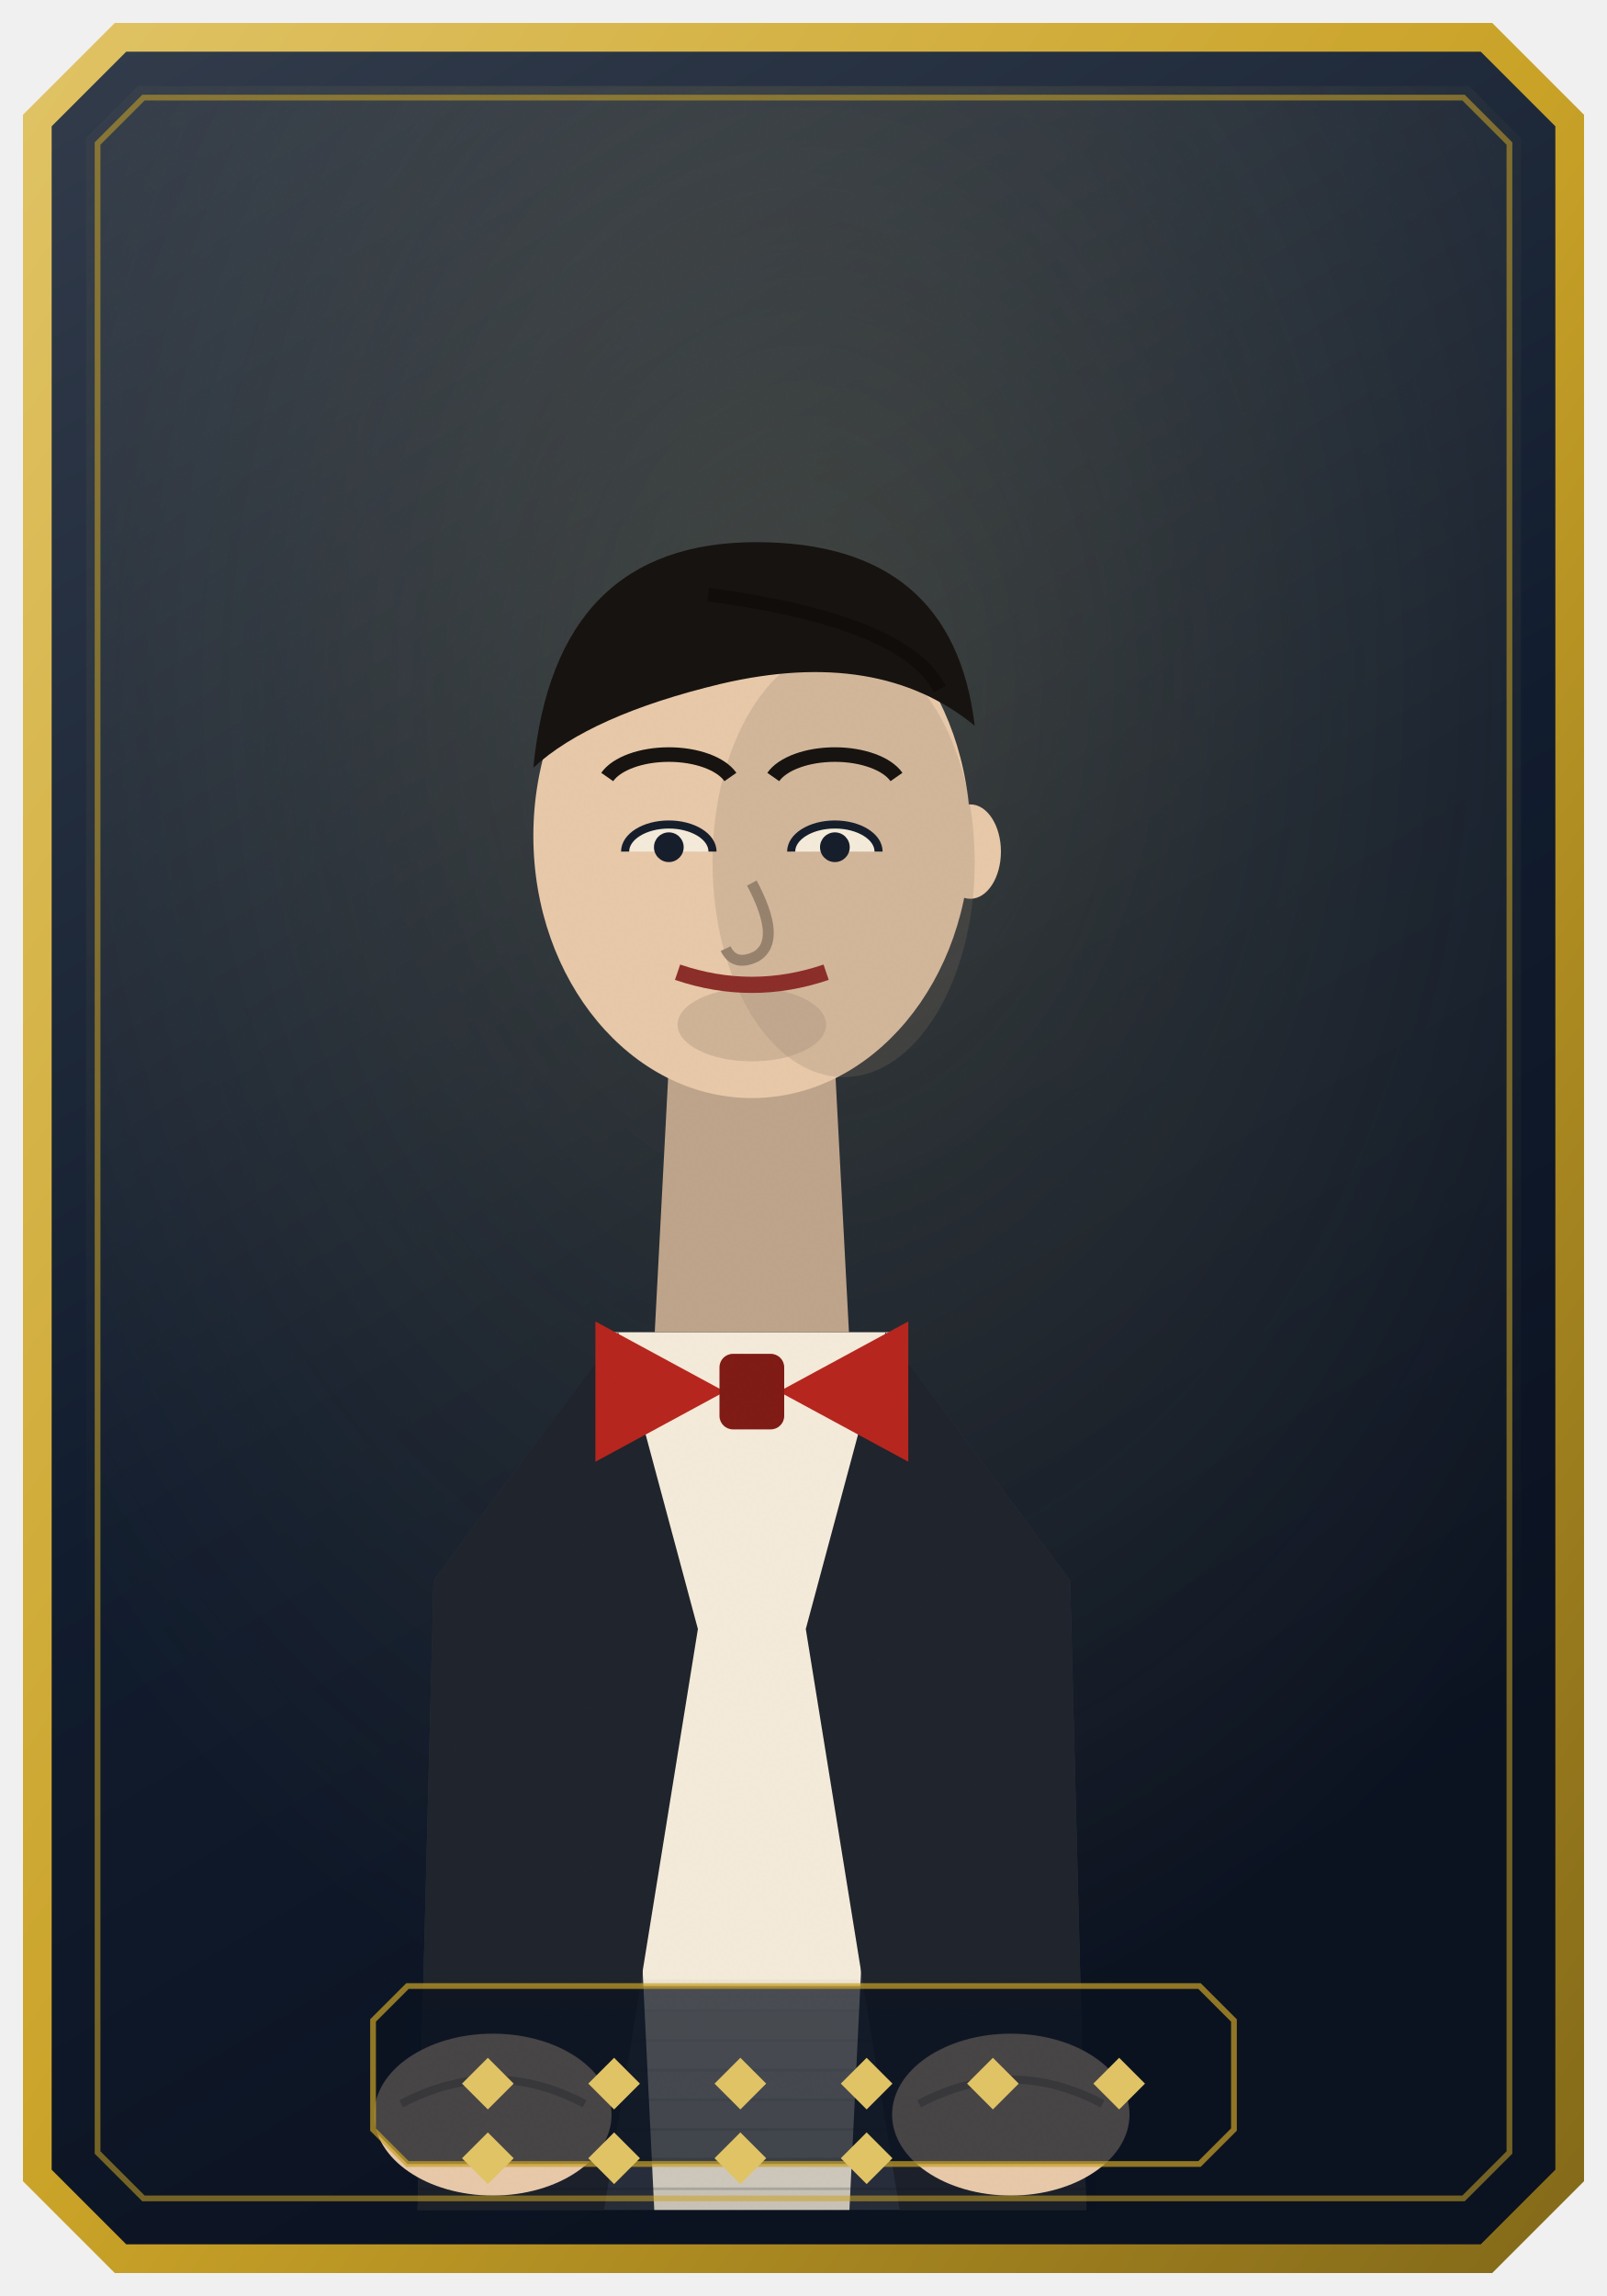
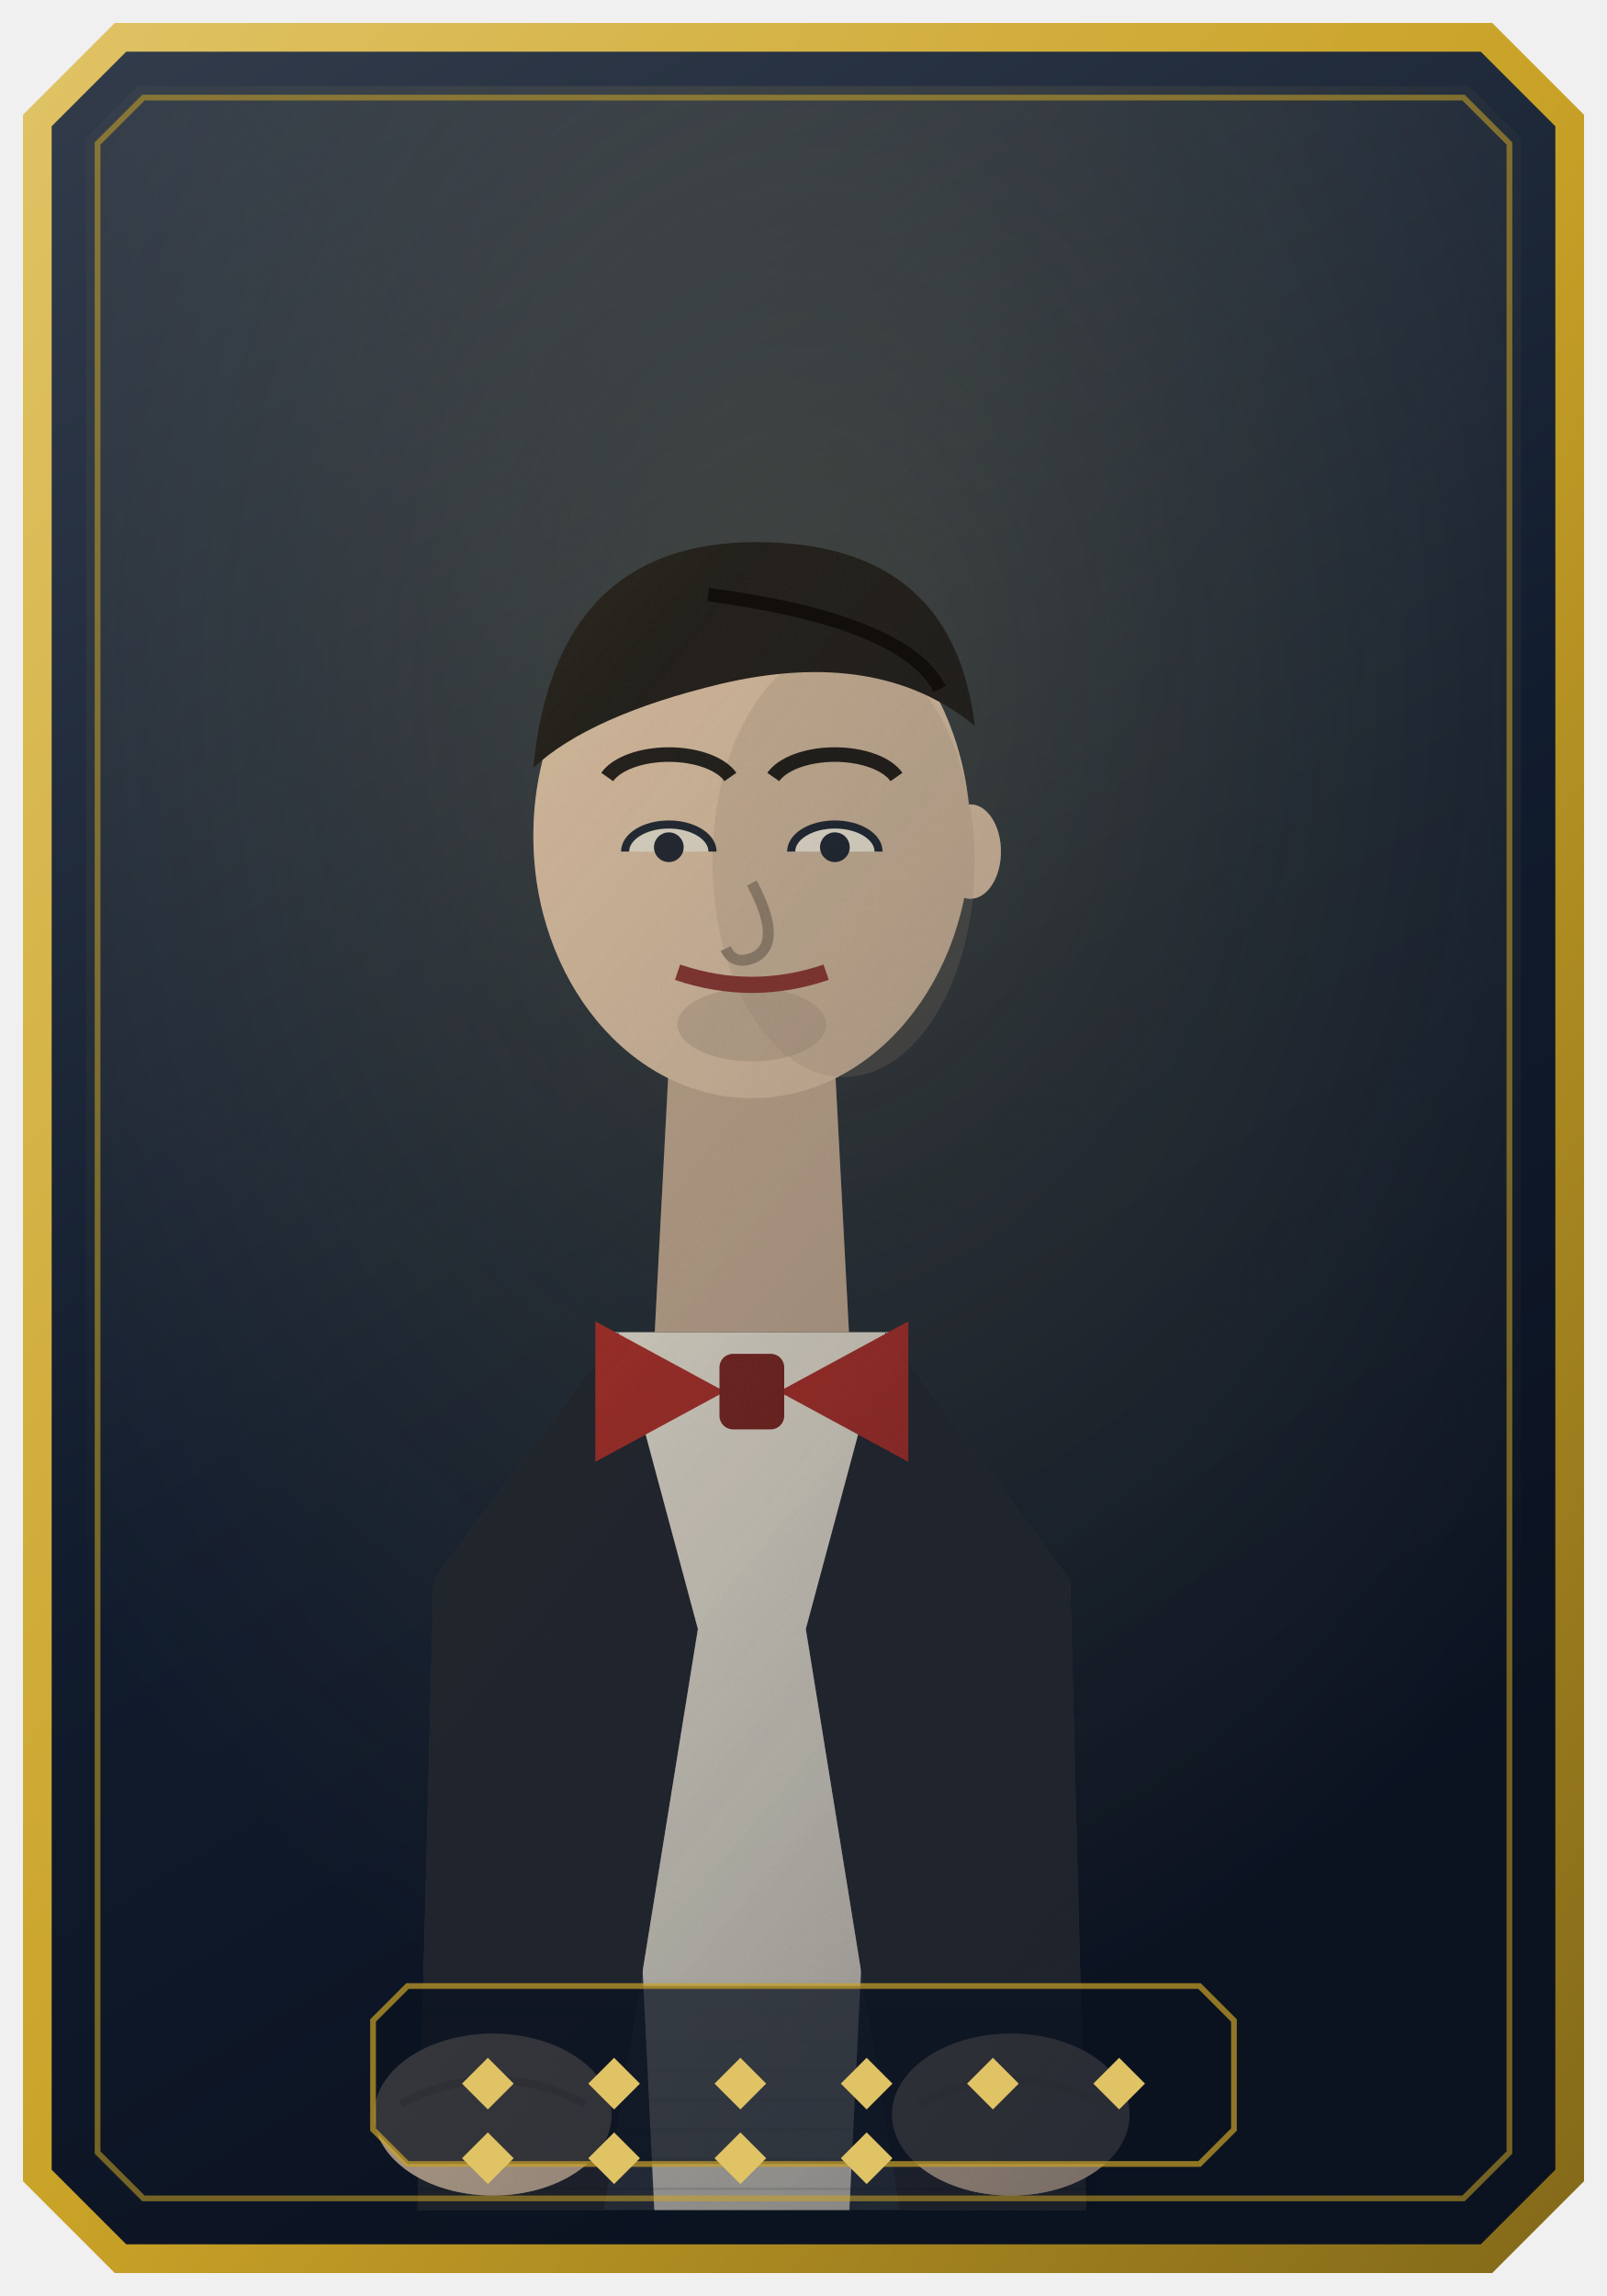
<svg xmlns="http://www.w3.org/2000/svg" width="560" height="800" viewBox="0 0 560 800">
  <defs>
    <radialGradient id="fondo-10" cx="50%" cy="34%" r="66%">
      <stop offset="0%" stop-color="#37404f" stop-opacity="0.95" />
      <stop offset="100%" stop-color="#0B1220" stop-opacity="0.9" />
    </radialGradient>
    <linearGradient id="vetro-10" x1="0%" y1="0%" x2="0%" y2="100%">
      <stop offset="0%" stop-color="#F2E9D8" stop-opacity="0.1" />
      <stop offset="100%" stop-color="#F2E9D8" stop-opacity="0" />
    </linearGradient>
+     <linearGradient id="ombra-10" x1="15%" y1="0%" x2="100%" y2="90%">
+       <stop offset="0%" stop-color="#111C2E" stop-opacity="0" />
+       <stop offset="45%" stop-color="#111C2E" stop-opacity="0.22" />
+       <stop offset="100%" stop-color="#0B1220" stop-opacity="0.6" />
+     </linearGradient>
+     <linearGradient id="chiave-10" x1="0%" y1="0%" x2="75%" y2="85%">
+       <stop offset="0%" stop-color="#E0C365" stop-opacity="0.3" />
+       <stop offset="40%" stop-color="#E0C365" stop-opacity="0.06" />
+       <stop offset="100%" stop-color="#E0C365" stop-opacity="0" />
+     </linearGradient>
+     <filter id="grana-10" x="0%" y="0%" width="100%" height="100%">
+       <feTurbulence type="fractalNoise" baseFrequency="0.9" numOctaves="4" seed="0.9" result="rumore" />
+       <feColorMatrix type="saturate" values="0" in="rumore" result="grigio" />
+       <feComponentTransfer in="grigio" result="contrasto">
+         <feFuncA type="linear" slope="0.55" intercept="0" />
+       </feComponentTransfer>
+     </filter>
    <linearGradient id="carta-10" x1="0%" y1="0%" x2="40%" y2="100%">
      <stop offset="0%" stop-color="#323c4b" />
      <stop offset="60%" stop-color="#111C2E" />
      <stop offset="100%" stop-color="#0B1220" />
    </linearGradient>
    <linearGradient id="ottone-10" x1="0%" y1="0%" x2="100%" y2="100%">
      <stop offset="0%" stop-color="#E0C365" />
      <stop offset="50%" stop-color="#C9A227" />
      <stop offset="100%" stop-color="#836919" />
    </linearGradient>
    <radialGradient id="luce-10" cx="50%" cy="30%" r="60%">
      <stop offset="0%" stop-color="#E0C365" stop-opacity="0.18" />
      <stop offset="100%" stop-color="#E0C365" stop-opacity="0" />
    </radialGradient>
    <filter id="grana-10" x="0%" y="0%" width="100%" height="100%">
      <feTurbulence type="fractalNoise" baseFrequency="0.9" numOctaves="4" seed="21" result="rumore" />
      <feColorMatrix type="saturate" values="0" in="rumore" result="grigio" />
      <feComponentTransfer in="grigio" result="contrasto">
        <feFuncA type="linear" slope="0.55" intercept="0" />
      </feComponentTransfer>
    </filter>
    <clipPath id="ritaglio-10">
      <path d="M 48 30 L 512 30 L 530 48 L 530 752 L 512 770 L 48 770 L 30 752 L 30 48 Z" />
    </clipPath>
  </defs>
  <path d="M 40 8 L 520 8 L 552 40 L 552 760 L 520 792 L 40 792 L 8 760 L 8 40 Z" fill="url(#ottone-10)" />
  <path d="M 44 18 L 516 18 L 542 44 L 542 756 L 516 782 L 44 782 L 18 756 L 18 44 Z" fill="url(#carta-10)" />
  <g clip-path="url(#ritaglio-10)">
    <rect x="0" y="0" width="560" height="800" fill="url(#luce-10)" />
    <g transform="translate(-20 60) scale(0.94)">
      <g>
        <g id="busto">
          <path d="M 250.44 430 L 349.56 430 L 418 522 L 425.08 800 L 174.92 800 L 182 522 Z" fill="#2d333f" />
          <path d="M 248 430 L 352 430 L 334 800 L 266 800 Z" fill="#F2E9D8" />
          <path d="M 250.44 430 L 280 540 L 238 800 L 174.92 800 L 182 522 Z" fill="#20242c" />
          <path d="M 349.56 430 L 320 540 L 362 800 L 425.08 800 L 418 522 Z" fill="#20242c" />
          <rect x="172.56" y="670" width="254.88" height="12" fill="rgba(11,18,32,0.03)" />
          <rect x="172.56" y="681" width="254.88" height="12" fill="rgba(11,18,32,0.052)" />
          <rect x="172.56" y="692" width="254.88" height="12" fill="rgba(11,18,32,0.074)" />
          <rect x="172.56" y="703" width="254.88" height="12" fill="rgba(11,18,32,0.096)" />
          <rect x="172.56" y="714" width="254.88" height="12" fill="rgba(11,18,32,0.118)" />
          <rect x="172.56" y="725" width="254.88" height="12" fill="rgba(11,18,32,0.14)" />
          <rect x="172.56" y="736" width="254.88" height="12" fill="rgba(11,18,32,0.162)" />
          <rect x="172.56" y="747" width="254.88" height="12" fill="rgba(11,18,32,0.184)" />
          <rect x="172.56" y="758" width="254.88" height="12" fill="rgba(11,18,32,0.206)" />
          <rect x="172.56" y="769" width="254.88" height="12" fill="rgba(11,18,32,0.228)" />
          <rect x="172.56" y="780" width="254.88" height="12" fill="rgba(11,18,32,0.25)" />
          <rect x="172.56" y="791" width="254.88" height="12" fill="rgba(11,18,32,0.272)" />
        </g>
        <g id="testa">
          <path d="M 270 315.984 L 330 315.984 L 336 430 L 264 430 Z" fill="#bda38a" />
          <ellipse cx="300" cy="246" rx="81" ry="97.2" fill="#E6C7A8" />
          <ellipse cx="381" cy="251.832" rx="11.34" ry="17.496" fill="#E6C7A8" />
          <ellipse cx="334.02" cy="255.72" rx="48.6" ry="79.704" fill="rgba(138,119,101,0.22)" />
        </g>
        <g id="capelli">
          <path d="M 219 220.728 q 8.1 -83.592 82.62 -83.592 q 72.9 0 81 68.04 q -35.64 -29.16 -93.96 -15.552 q -48.6 11.664 -69.66 31.104 Z" fill="#171310" />
          <path d="M 283.8 156.576 q 72.9 9.72 85.86 34.992" fill="none" stroke="#100d0b" stroke-width="5" />
        </g>
        <g id="volto">
          <path d="M 300 263.496 q 11.34 21.384 1.62 27.216 q -8.1 3.888 -11.34 -2.916" fill="none" stroke="#96816d" stroke-width="4.05" stroke-linecap="butt" />
          <ellipse cx="300" cy="315.984" rx="27.54" ry="13.608" fill="rgba(161,139,118,0.35)" />
          <path d="M 246.385 224.182 A 24.3 12.636 0 0 1 292.055 224.182" fill="none" stroke="#171310" stroke-width="5.4" stroke-linecap="butt" transform="rotate(0 269.22 228.504)" />
          <path d="M 307.945 224.182 A 24.3 12.636 0 0 1 353.615 224.182" fill="none" stroke="#171310" stroke-width="5.4" stroke-linecap="butt" transform="rotate(0 330.78 228.504)" />
          <g>
            <path d="M 253.02 251.832 A 16.2 10.044 0 0 1 285.42 251.832" fill="#F2E9D8" stroke="#171e2b" stroke-width="3" />
            <circle cx="269.22" cy="250.212" r="5.508" fill="#171e2b" />
          </g>
          <g>
            <path d="M 314.58 251.832 A 16.2 10.044 0 0 1 346.98 251.832" fill="#F2E9D8" stroke="#171e2b" stroke-width="3" />
            <circle cx="330.78" cy="250.212" r="5.508" fill="#171e2b" />
          </g>
          <path d="M 272.46 296.544 q 27.54 9.364 55.08 0" fill="none" stroke="#8b2e2a" stroke-width="6" stroke-linecap="butt" />
        </g>
        <g id="accessorio">
          <g transform="translate(300 452)">
            <path d="M -58 -26 L -10 0 L -58 26 Z" fill="#B5261E" />
            <path d="M 58 -26 L 10 0 L 58 26 Z" fill="#B5261E" />
            <rect x="-12" y="-14" width="24" height="28" rx="5" fill="#7f1b15" />
          </g>
          <ellipse cx="204" cy="720" rx="44" ry="30" fill="#E6C7A8" />
          <ellipse cx="396" cy="720" rx="44" ry="30" fill="#E6C7A8" />
          <path d="M 170 716 q 34 -18 68 0 M 362 716 q 34 -18 68 0" fill="none" stroke="rgba(138,119,101,0.6)" stroke-width="3" />
        </g>
        <g id="maschera-ballo" display="none">
          <path d="M 217.38 247.944 q 24.3 -40.824 82.62 -40.824 q 58.32 0 82.62 40.824 q -19.44 48.6 -82.62 48.6 q -63.18 0 -82.62 -48.6 Z" fill="#B5261E" />
          <ellipse cx="269.22" cy="249.888" rx="19.44" ry="14.58" fill="#101724" />
          <ellipse cx="330.78" cy="249.888" rx="19.44" ry="14.58" fill="#101724" />
          <path d="M 217.38 247.944 q 24.3 -40.824 82.62 -40.824 q 58.32 0 82.62 40.824" fill="none" stroke="#C9A227" stroke-width="5" />
          <path d="M 217.38 249.888 l -40.5 15.552 M 382.62 249.888 l 40.5 15.552" stroke="#C9A227" stroke-width="3" fill="none" />
        </g>
      </g>
+       <mask id="sagoma-10" maskUnits="userSpaceOnUse">
+         <rect x="0" y="0" width="600" height="800" fill="#000000" />
+         <g>
+           <g id="busto">
+             <path d="M 250.44 430 L 349.56 430 L 418 522 L 425.08 800 L 174.92 800 L 182 522 Z" fill="#ffffff" />
+             <path d="M 248 430 L 352 430 L 334 800 L 266 800 Z" fill="#F2E9D8" />
+             <path d="M 250.44 430 L 280 540 L 238 800 L 174.92 800 L 182 522 Z" fill="#20242c" />
+             <path d="M 349.56 430 L 320 540 L 362 800 L 425.08 800 L 418 522 Z" fill="#20242c" />
+             <rect x="172.56" y="670" width="254.88" height="12" fill="rgba(11,18,32,0.03)" />
+             <rect x="172.56" y="681" width="254.88" height="12" fill="rgba(11,18,32,0.052)" />
+             <rect x="172.56" y="692" width="254.88" height="12" fill="rgba(11,18,32,0.074)" />
+             <rect x="172.56" y="703" width="254.88" height="12" fill="rgba(11,18,32,0.096)" />
+             <rect x="172.56" y="714" width="254.88" height="12" fill="rgba(11,18,32,0.118)" />
+             <rect x="172.56" y="725" width="254.88" height="12" fill="rgba(11,18,32,0.14)" />
+             <rect x="172.56" y="736" width="254.88" height="12" fill="rgba(11,18,32,0.162)" />
+             <rect x="172.56" y="747" width="254.88" height="12" fill="rgba(11,18,32,0.184)" />
+             <rect x="172.56" y="758" width="254.88" height="12" fill="rgba(11,18,32,0.206)" />
+             <rect x="172.56" y="769" width="254.88" height="12" fill="rgba(11,18,32,0.228)" />
+             <rect x="172.56" y="780" width="254.88" height="12" fill="rgba(11,18,32,0.25)" />
+             <rect x="172.56" y="791" width="254.88" height="12" fill="rgba(11,18,32,0.272)" />
+           </g>
+           <g id="testa">
+             <path d="M 270 315.984 L 330 315.984 L 336 430 L 264 430 Z" fill="#bda38a" />
+             <ellipse cx="300" cy="246" rx="81" ry="97.2" fill="#ffffff" />
+             <ellipse cx="381" cy="251.832" rx="11.34" ry="17.496" fill="#ffffff" />
+             <ellipse cx="334.02" cy="255.72" rx="48.6" ry="79.704" fill="rgba(138,119,101,0.22)" />
+           </g>
+           <g id="capelli">
+             <path d="M 219 220.728 q 8.1 -83.592 82.62 -83.592 q 72.9 0 81 68.04 q -35.64 -29.16 -93.96 -15.552 q -48.6 11.664 -69.66 31.104 Z" fill="#ffffff" />
+             <path d="M 283.8 156.576 q 72.9 9.72 85.86 34.992" fill="none" stroke="#100d0b" stroke-width="5" />
+           </g>
+           <g id="accessorio">
+             <g transform="translate(300 452)">
+               <path d="M -58 -26 L -10 0 L -58 26 Z" fill="#ffffff" />
+               <path d="M 58 -26 L 10 0 L 58 26 Z" fill="#ffffff" />
+               <rect x="-12" y="-14" width="24" height="28" rx="5" fill="#ffffff" />
+             </g>
+             <ellipse cx="204" cy="720" rx="44" ry="30" fill="#ffffff" />
+             <ellipse cx="396" cy="720" rx="44" ry="30" fill="#ffffff" />
+             <path d="M 170 716 q 34 -18 68 0 M 362 716 q 34 -18 68 0" fill="none" stroke="rgba(138,119,101,0.6)" stroke-width="3" />
+           </g>
+         </g>
+       </mask>
+       <g mask="url(#sagoma-10)">
+         <rect x="0" y="0" width="600" height="800" fill="url(#ombra-10)" />
+         <rect x="0" y="0" width="600" height="800" fill="url(#chiave-10)" />
+         <rect x="0" y="0" width="600" height="800" fill="#F2E9D8" opacity="0.05" filter="url(#grana-10)" />
+       </g>
    </g>
    <rect x="0" y="0" width="560" height="800" filter="url(#grana-10)" opacity="0.07" style="mix-blend-mode:soft-light" />
  </g>
  <path d="M 50 34 L 510 34 L 526 50 L 526 750 L 510 766 L 50 766 L 34 750 L 34 50 Z" fill="none" stroke="rgba(201,162,39,0.55)" stroke-width="2" />
  <path d="M 142 692 L 418 692 L 430 704 L 430 742 L 418 754 L 142 754 L 130 742 L 130 704 Z" fill="rgba(11,18,32,0.72)" />
  <path d="M 142 692 L 418 692 L 430 704 L 430 742 L 418 754 L 142 754 L 130 742 L 130 704 Z" fill="none" stroke="rgba(201,162,39,0.7)" stroke-width="2" />
  <g>
    <path d="M 170 717 L 179 726 L 170 735 L 161 726 Z" fill="#E0C365" />
    <path d="M 214 717 L 223 726 L 214 735 L 205 726 Z" fill="#E0C365" />
    <path d="M 258 717 L 267 726 L 258 735 L 249 726 Z" fill="#E0C365" />
    <path d="M 302 717 L 311 726 L 302 735 L 293 726 Z" fill="#E0C365" />
    <path d="M 346 717 L 355 726 L 346 735 L 337 726 Z" fill="#E0C365" />
    <path d="M 390 717 L 399 726 L 390 735 L 381 726 Z" fill="#E0C365" />
    <path d="M 170 743 L 179 752 L 170 761 L 161 752 Z" fill="#E0C365" />
    <path d="M 214 743 L 223 752 L 214 761 L 205 752 Z" fill="#E0C365" />
    <path d="M 258 743 L 267 752 L 258 761 L 249 752 Z" fill="#E0C365" />
    <path d="M 302 743 L 311 752 L 302 761 L 293 752 Z" fill="#E0C365" />
  </g>
</svg>
